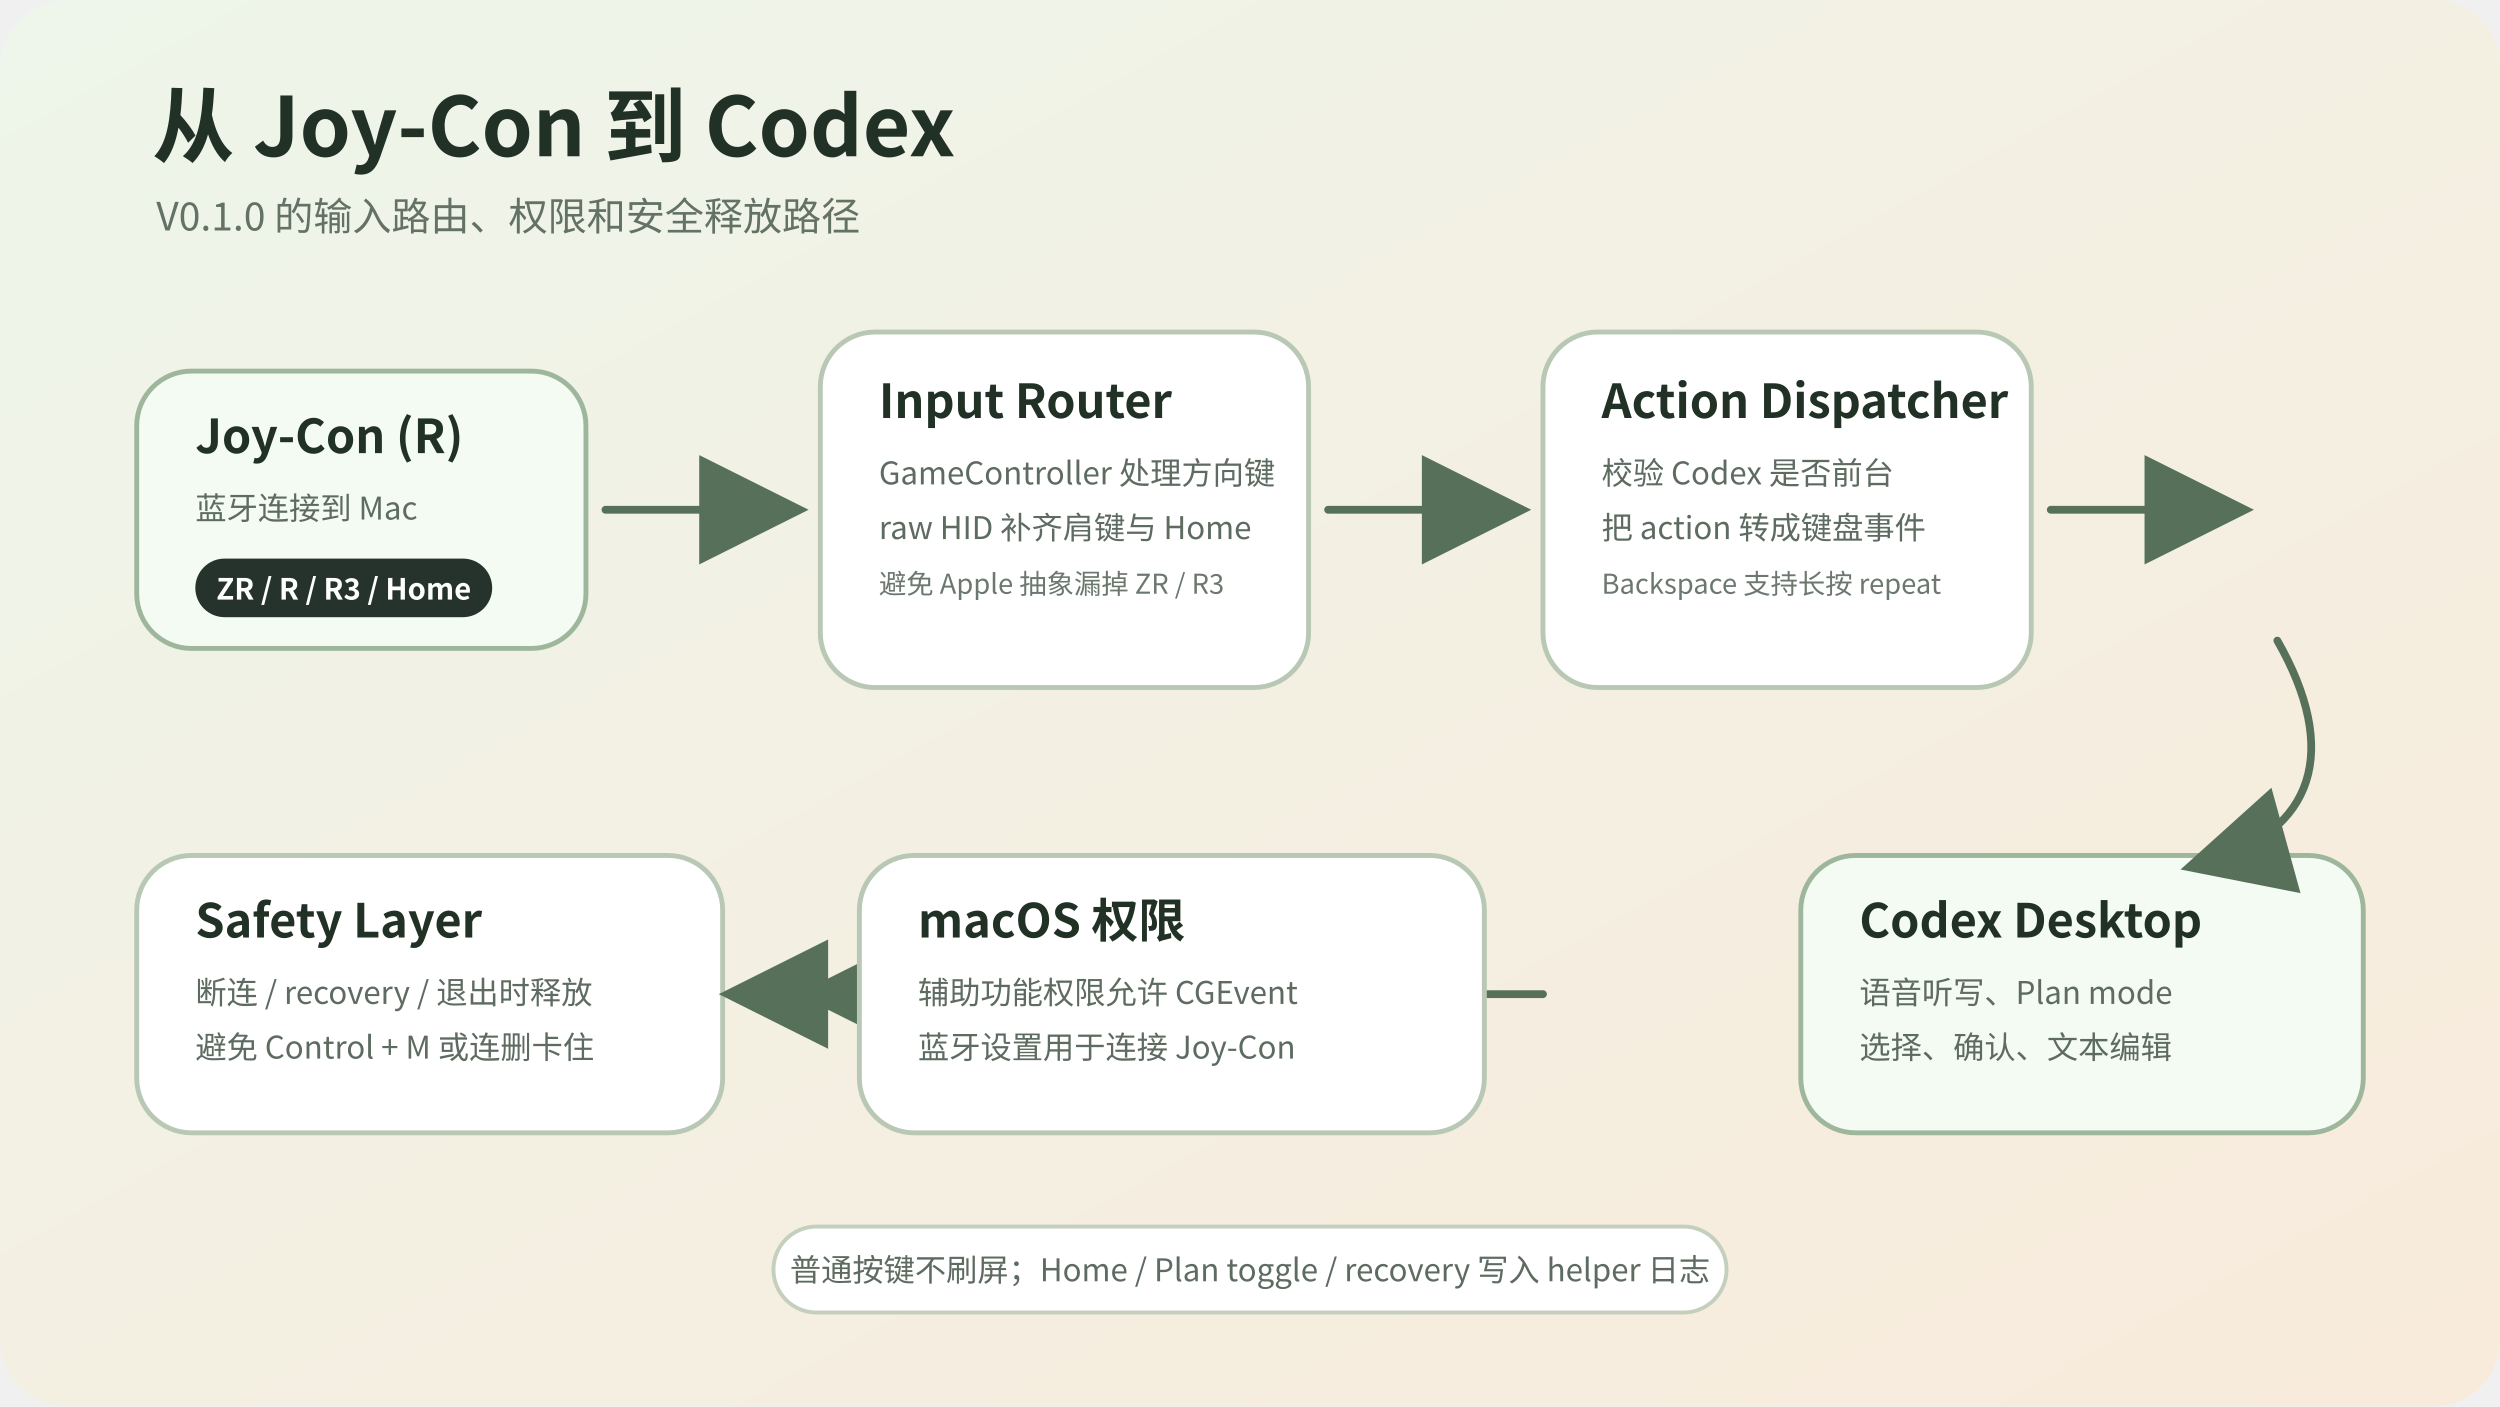
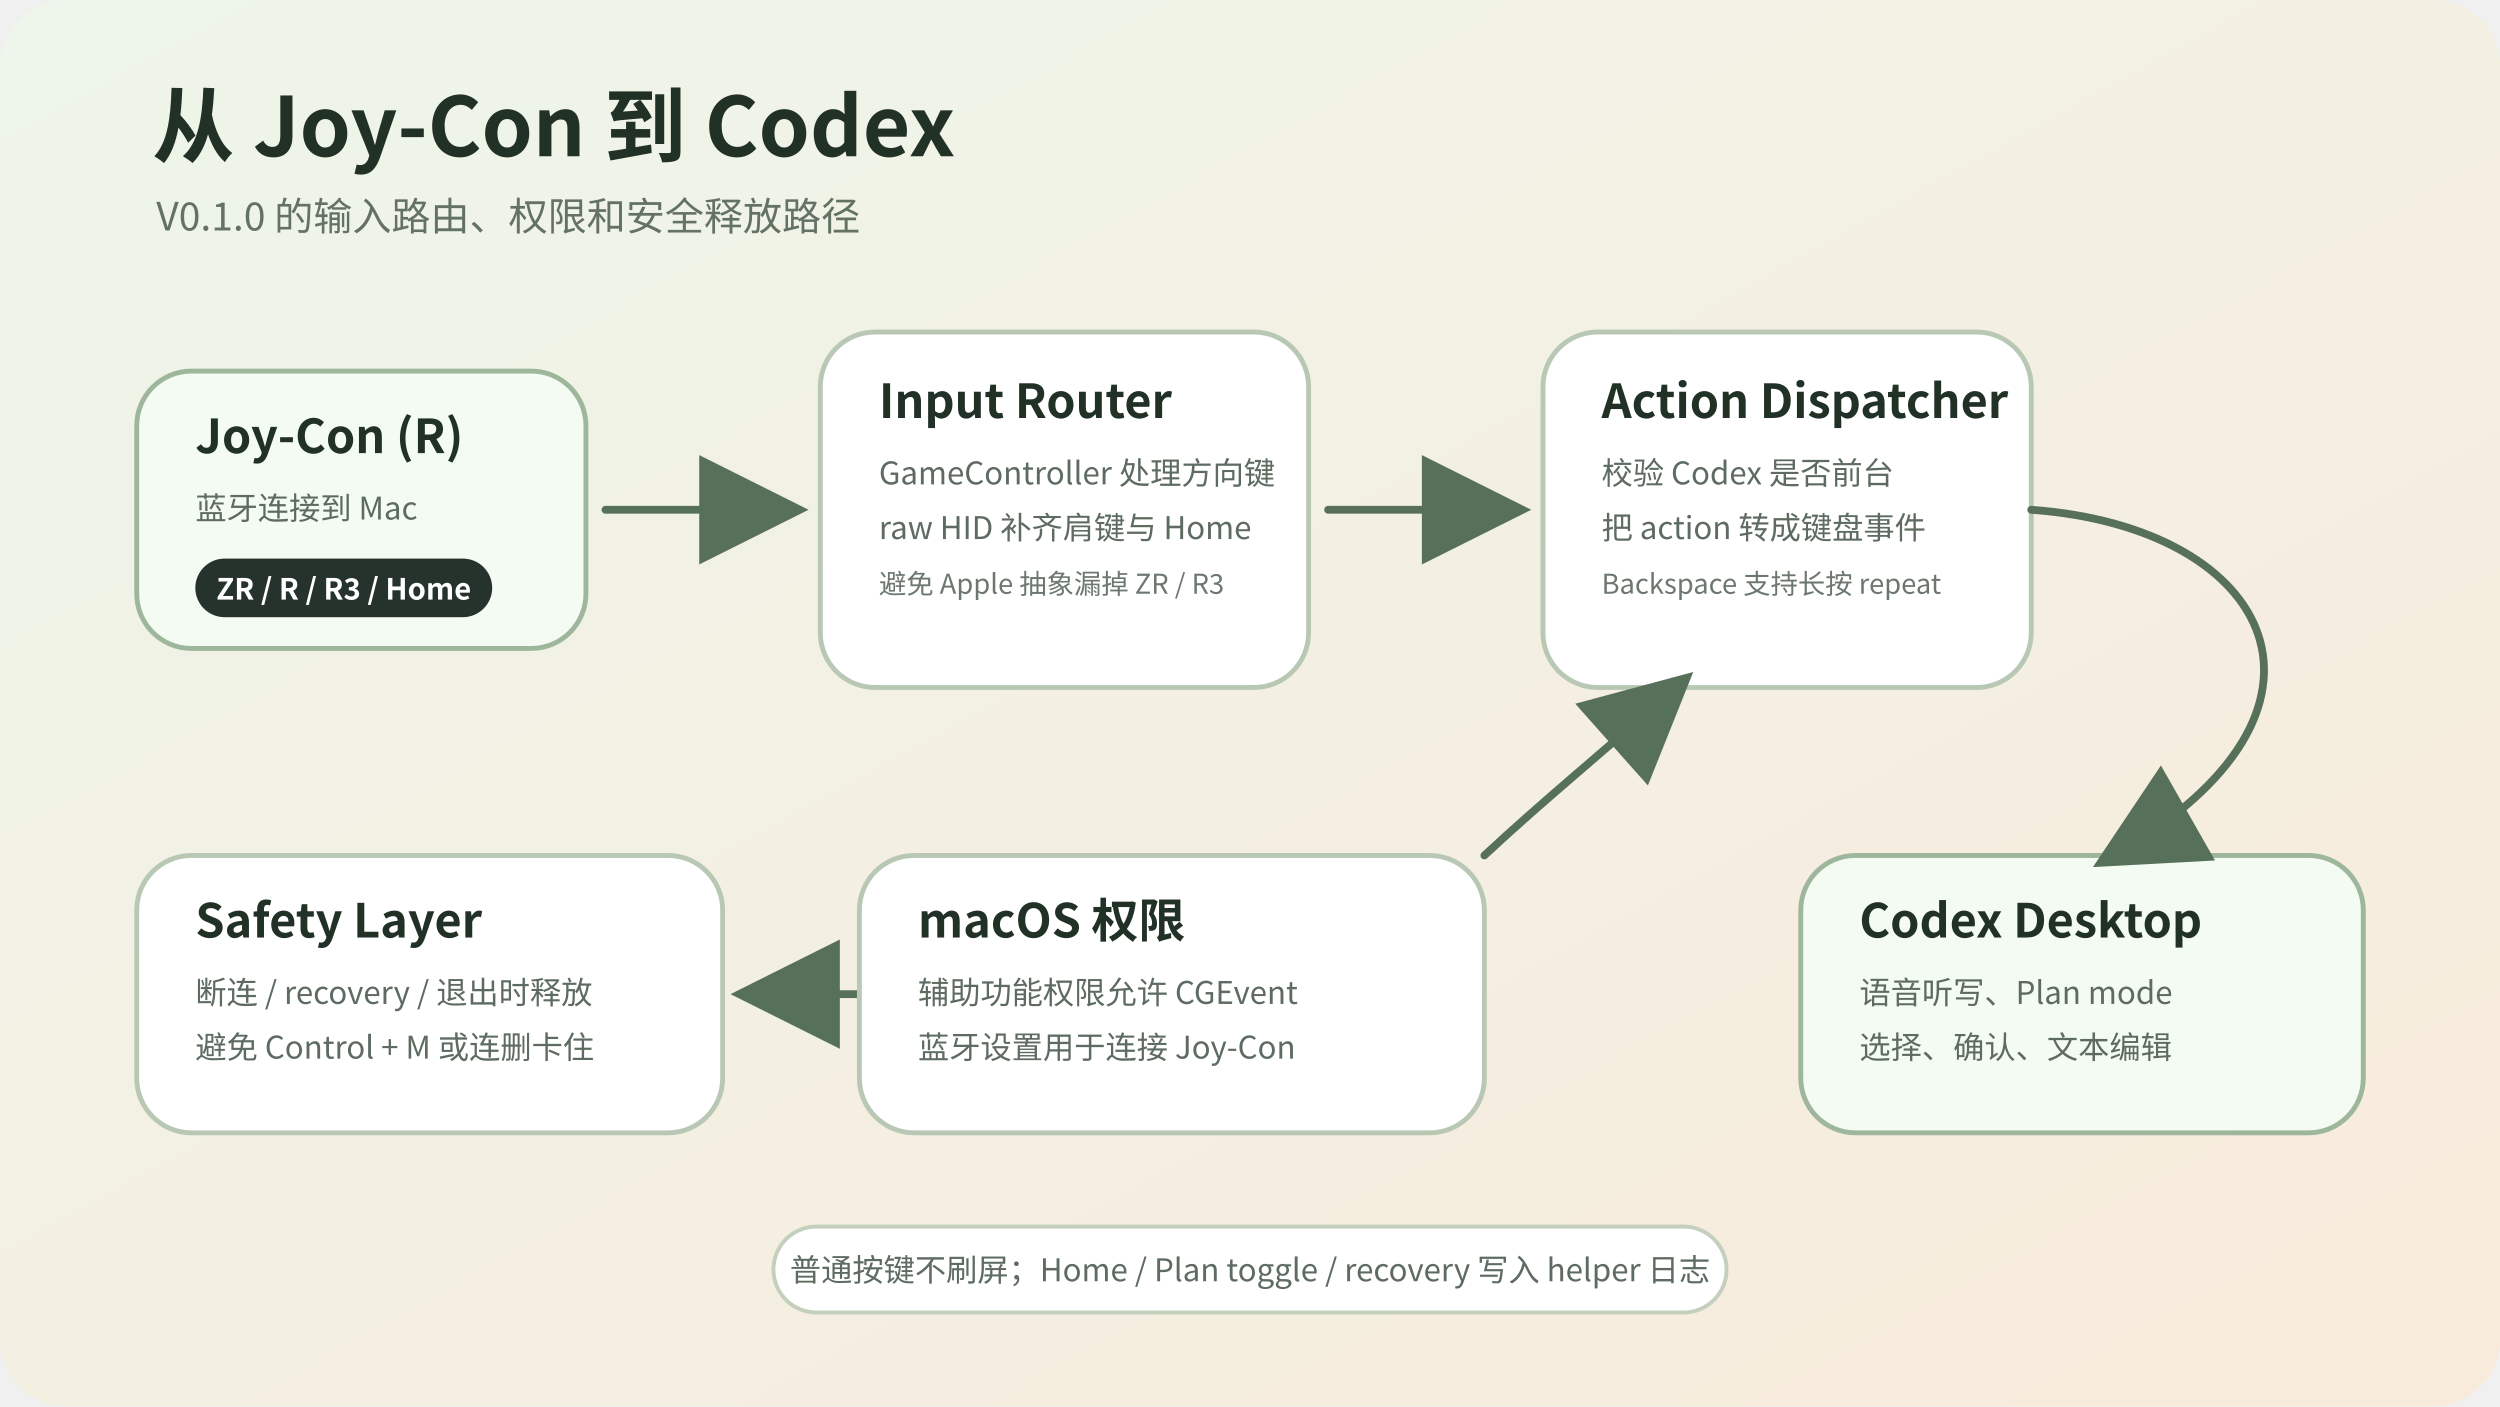
<svg xmlns="http://www.w3.org/2000/svg" width="1280" height="720" viewBox="0 0 1280 720" role="img" aria-label="Joy-Con 到 Codex 的工作流">
  <defs>
    <linearGradient id="bg" x1="0" y1="0" x2="1" y2="1">
      <stop offset="0" stop-color="#eef5ea" />
      <stop offset="1" stop-color="#f8ebdb" />
    </linearGradient>
    <marker id="arrow" markerWidth="14" markerHeight="14" refX="11" refY="7" orient="auto">
      <path d="M 0 0 L 14 7 L 0 14 z" fill="#56705a" />
    </marker>
    <style>
      text { font-family: "PingFang SC", "Noto Sans CJK SC", "Helvetica Neue", sans-serif; fill: #223126; }
      .title { font-size: 42px; font-weight: 800; }
      .subtitle { font-size: 20px; fill: #637265; }
      .card { fill: #ffffff; stroke: #b8c8b4; stroke-width: 2.5; }
      .cardAccent { fill: #f4fbf2; stroke: #9eb69c; stroke-width: 2.5; }
      .label { font-size: 24px; font-weight: 800; }
      .small { font-size: 16px; fill: #5d6b60; }
      .tiny { font-size: 14px; fill: #6c786e; }
      .pipe { stroke: #56705a; stroke-width: 4; fill: none; marker-end: url(#arrow); stroke-linecap: round; }
      .pill { fill: #26332d; }
      .pillText { fill: #ffffff; font-size: 15px; font-weight: 700; }
    </style>
  </defs>
  <rect width="1280" height="720" rx="34" fill="url(#bg)" />
  <text x="78" y="80" class="title">从 Joy-Con 到 Codex</text>
  <text x="80" y="118" class="subtitle">V0.1.0 的输入路由、权限和安全释放路径</text>
  <g>
    <rect class="cardAccent" x="70" y="190" width="230" height="142" rx="28" />
    <text x="100" y="232" class="label">Joy-Con (R)</text>
    <text x="100" y="266" class="small">蓝牙连接到 Mac</text>
    <rect x="100" y="286" width="152" height="30" rx="15" class="pill" />
    <text x="176" y="307" text-anchor="middle" class="pillText">ZR / R / R3 / Home</text>
  </g>
  <path class="pipe" d="M 310 261 L 402 261" />
  <g>
    <rect class="card" x="420" y="170" width="250" height="182" rx="28" />
    <text x="450" y="214" class="label">Input Router</text>
    <text x="450" y="248" class="small">GameController 处理方向键</text>
    <text x="450" y="276" class="small">raw HID 补齐肩键与 Home</text>
    <text x="450" y="304" class="tiny">避免 Apple 抽象漏掉 ZR / R3</text>
  </g>
  <path class="pipe" d="M 680 261 L 772 261" />
  <g>
    <rect class="card" x="790" y="170" width="250" height="182" rx="28" />
    <text x="820" y="214" class="label">Action Dispatcher</text>
    <text x="820" y="248" class="small">校验 Codex 是否前台</text>
    <text x="820" y="276" class="small">把 action 转成键盘事件</text>
    <text x="820" y="304" class="tiny">Backspace 支持长按 repeat</text>
  </g>
-   <path class="pipe" d="M 1050 261 L 1142 261" />
  <g>
    <rect class="cardAccent" x="922" y="438" width="288" height="142" rx="28" />
    <text x="952" y="480" class="label">Codex Desktop</text>
    <text x="952" y="514" class="small">语音听写、Plan mode</text>
    <text x="952" y="542" class="small">选择、确认、文本编辑</text>
  </g>
-   <path class="pipe" d="M 1166 328 C 1198 384 1186 426 1128 442" />
+   <path class="pipe" d="M 1040 261 C 1164 270 1212 364 1082 438" />
  <g>
    <rect class="card" x="70" y="438" width="300" height="142" rx="28" />
    <text x="100" y="480" class="label">Safety Layer</text>
    <text x="100" y="514" class="small">断连 / recovery / 退出时释放</text>
    <text x="100" y="542" class="small">避免 Control + M 或连删卡住</text>
  </g>
-   <path class="pipe" d="M 420 509 L 380 509" />
-   <path class="pipe" d="M 790 509 L 420 509" />
+   <path class="pipe" d="M 440 509 L 386 509" />
+   <path class="pipe" d="M 760 438 C 790 410 822 384 858 352" />
  <g>
    <rect class="card" x="440" y="438" width="320" height="142" rx="28" />
    <text x="470" y="480" class="label">macOS 权限</text>
    <text x="470" y="514" class="small">辅助功能权限允许 CGEvent</text>
    <text x="470" y="542" class="small">蓝牙设置用于连接 Joy-Con</text>
  </g>
  <rect x="396" y="628" width="488" height="44" rx="22" fill="#ffffff" stroke="#c4cfbd" stroke-width="2" />
  <text x="640" y="656" text-anchor="middle" class="small">普通按键不刷屏；Home / Plan toggle / recovery 写入 helper 日志</text>
</svg>
